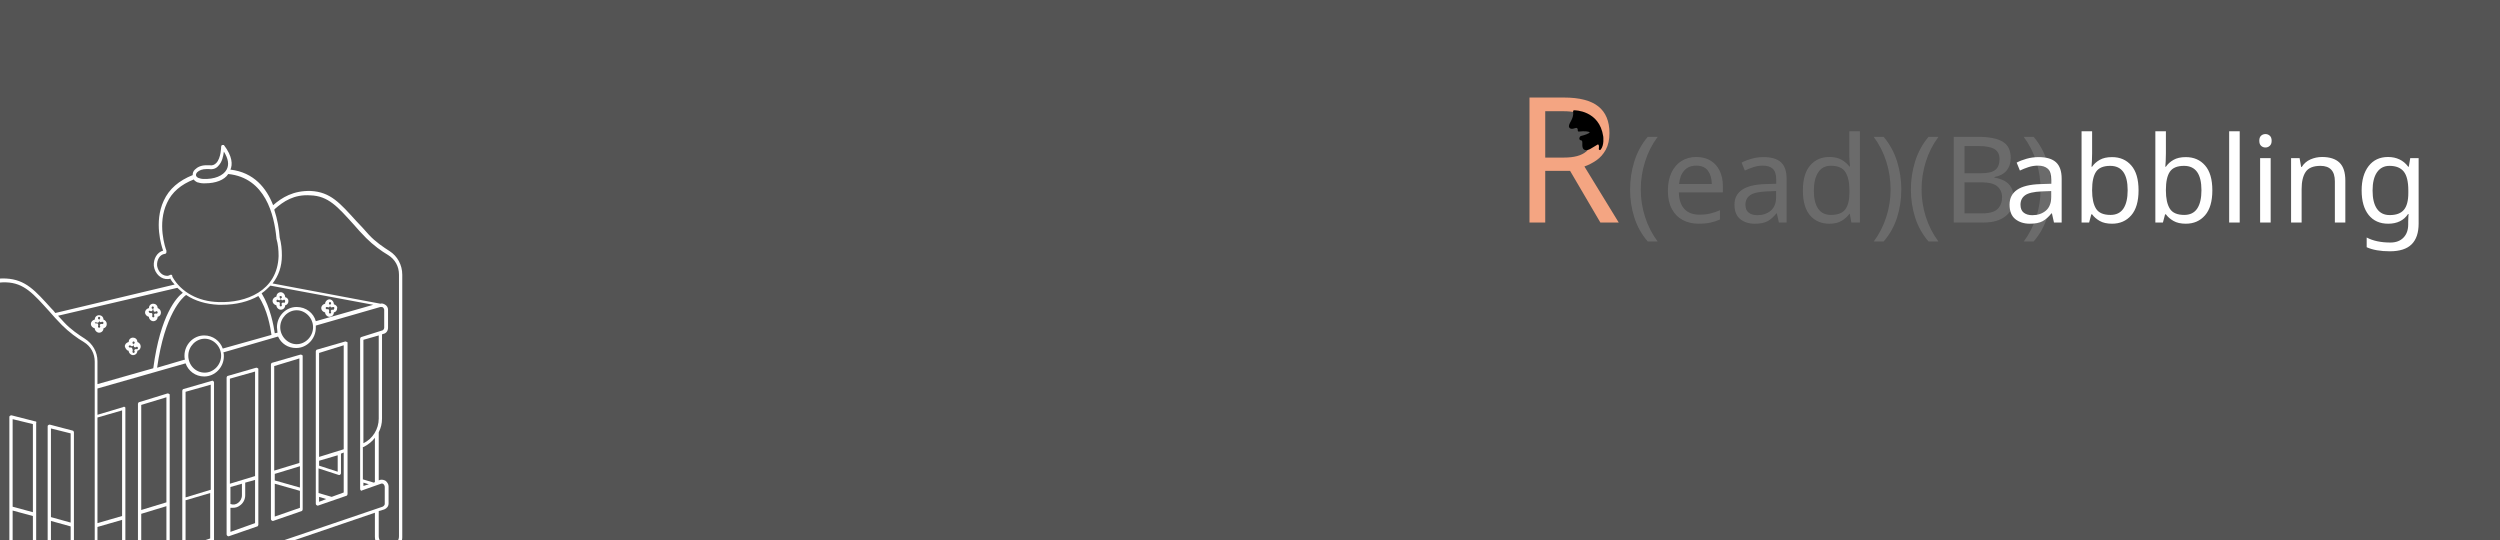
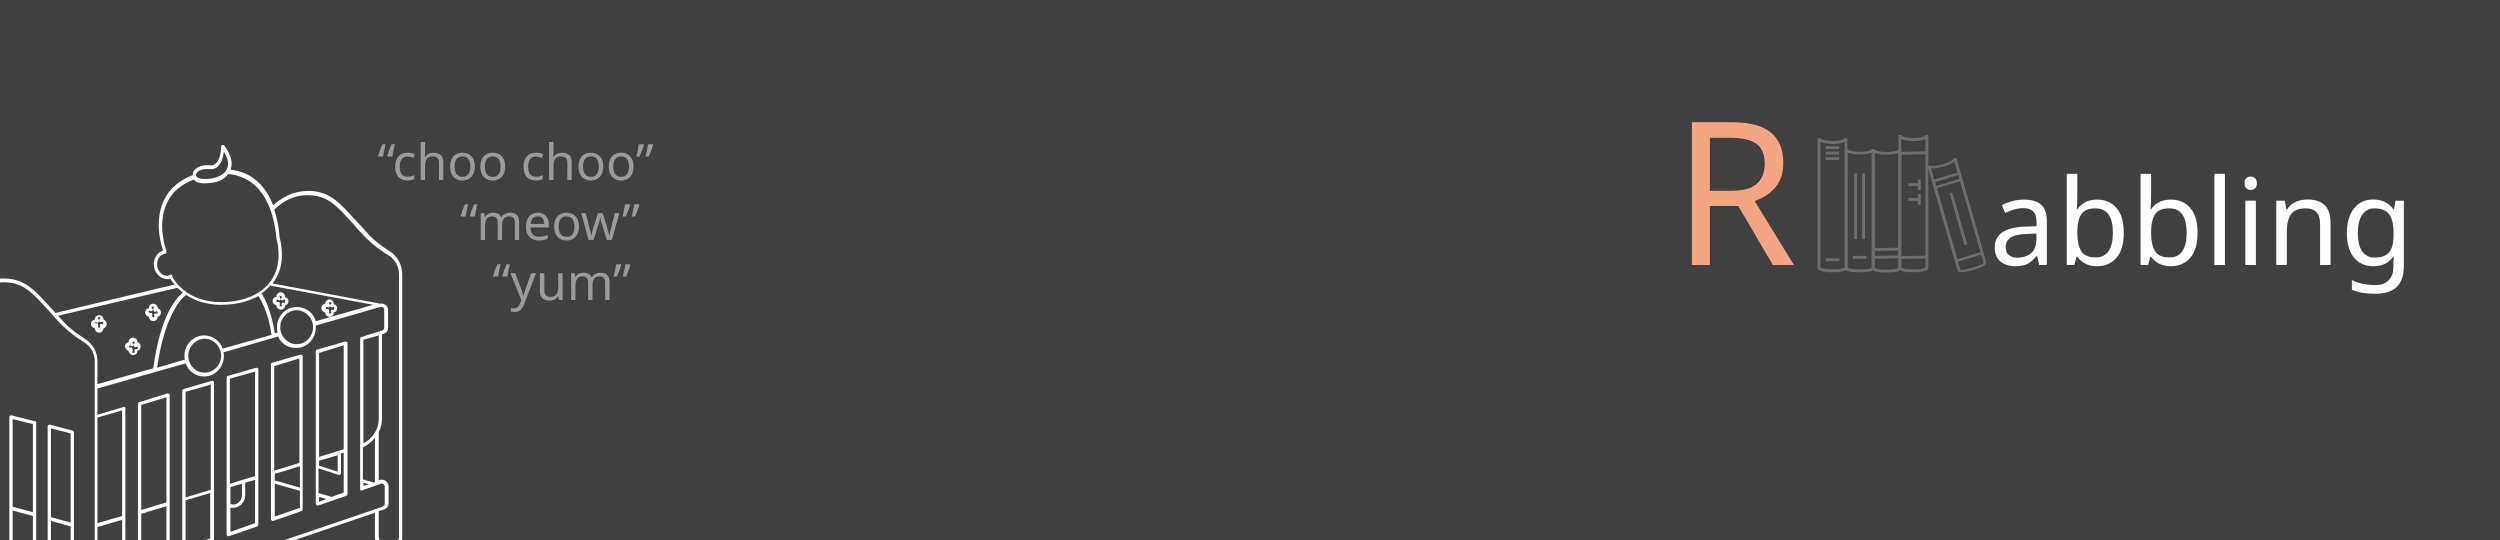
<svg xmlns="http://www.w3.org/2000/svg" xmlns:xlink="http://www.w3.org/1999/xlink" width="1000px" height="216px" viewBox="0 0 1000 216" version="1.1">
  <defs>
    <rect id="path-1" x="0" y="0" width="1000" height="216" />
  </defs>
  <g id="Page-1" stroke="none" stroke-width="1" fill="none" fill-rule="evenodd">
    <g id="rabbling">
      <mask id="mask-2" fill="white">
        <use xlink:href="#path-1" />
      </mask>
-       <use id="Rectangle" fill="#2D2D2D" opacity="0.799" xlink:href="#path-1" />
+       <use id="Rectangle" fill="#2D2D2D" opacity="0.895" xlink:href="#path-1" />
      <g id="stage1" mask="url(#mask-2)" fill-rule="nonzero" fill="#FFFFFF">
        <g transform="translate(-34, 58)" id="Shape">
          <path d="M189.871,42.464 C187.463,40.932 184.18,38.743 181.553,35.898 C179.802,33.928 178.051,31.958 176.519,30.426 C169.952,23.202 166.231,18.824 158.351,18.387 C151.347,18.168 146.75,21.013 143.248,24.078 C140.621,17.292 135.587,10.944 126.174,9.85 C127.05,7.88 127.05,4.597 123.548,0 C123.548,3.88824775e-15 123.11,3.88824775e-15 122.891,3.88824775e-15 C122.672,3.88824775e-15 122.453,0.438 122.453,0.657 C122.453,0.657 122.453,5.253 120.483,7.223 C119.827,7.88 118.951,8.318 117.857,8.099 C117.419,8.099 116.981,8.099 116.543,8.099 C114.573,8.099 113.041,8.756 111.947,9.85 C111.29,10.507 111.071,11.163 111.071,12.039 C105.599,14.228 101.659,17.511 99.47,22.327 C95.53,30.863 98.594,40.494 99.251,42.246 C96.843,42.902 95.311,45.529 95.53,48.374 C95.968,51.658 98.594,53.847 101.221,53.628 C101.44,53.628 101.878,53.628 102.097,53.409 C102.534,54.284 103.191,55.16 103.848,55.817 L56.13,67.199 C55.692,66.542 55.036,65.886 54.598,65.448 C48.031,58.224 44.31,53.847 36.43,53.409 C28.112,52.971 23.297,57.349 19.357,60.851 C18.043,61.946 16.949,63.04 15.854,63.697 C13.009,65.667 8.85,67.418 6.004,68.512 C2.502,69.826 0.094,73.328 0.094,77.049 L0.094,175.111 C0.094,177.3 1.408,179.051 3.378,179.927 C4.034,180.146 4.472,180.146 5.129,180.146 C7.974,180.146 10.163,177.957 10.163,175.111 L10.163,167.012 L62.259,182.334 L62.259,191.528 C62.259,193.717 63.572,195.687 65.761,196.562 C66.418,196.781 67.074,197 67.731,197 C67.731,197 67.731,197 67.731,197 C69.044,197 70.577,196.343 71.452,195.468 C72.547,194.373 72.984,193.06 72.984,191.528 L72.984,184.961 L183.961,147.093 L183.961,156.724 C183.961,158.913 185.274,160.883 187.463,161.759 C188.12,161.978 188.777,162.197 189.433,162.197 C190.528,162.197 191.622,161.978 192.498,161.321 C194.03,160.227 194.906,158.694 194.906,156.943 L194.906,51.877 C194.906,47.937 192.936,44.434 189.871,42.464 Z M112.822,10.944 C113.698,10.069 115.011,9.631 116.543,9.631 C116.981,9.631 117.2,9.631 117.638,9.631 C119.17,9.85 120.483,9.412 121.359,8.318 C122.891,6.786 123.329,4.378 123.548,2.627 C125.299,5.472 125.737,7.88 124.642,9.85 C123.329,12.258 119.827,13.79 115.23,13.571 C114.573,13.571 113.917,13.352 113.26,13.133 C112.822,12.914 112.384,12.477 112.384,12.039 C112.384,11.601 112.603,11.163 112.822,10.944 Z M102.316,51.877 C101.878,52.096 101.659,52.096 101.221,52.314 C99.032,52.533 97.281,50.782 96.843,48.374 C96.624,45.967 97.938,43.778 99.908,43.559 C100.346,43.559 100.564,43.121 100.564,42.902 C100.564,42.902 100.564,42.683 100.564,42.683 L100.564,42.464 C100.564,42.464 100.564,42.246 100.564,42.246 C100.127,41.151 96.843,31.52 100.783,23.202 C102.753,18.824 106.474,15.76 111.509,13.79 C111.728,14.228 112.384,14.666 112.822,14.884 C113.698,15.103 114.354,15.322 115.23,15.322 C115.449,15.322 115.887,15.322 116.106,15.322 C120.264,15.322 123.767,14.009 125.299,11.601 C140.183,13.133 143.686,28.018 144.561,37.211 C144.561,37.211 144.561,37.43 144.561,37.43 C145.218,39.619 145.437,42.027 145.437,44.434 C144.999,58.443 132.303,63.259 121.359,62.821 C113.26,62.602 106.474,58.881 102.972,52.752 C102.972,51.877 102.534,51.877 102.316,51.877 Z M152.66,64.791 C148.282,64.791 144.78,68.512 144.78,72.89 C144.78,73.547 144.999,74.422 144.999,75.079 L143.904,75.298 C143.467,72.233 142.153,65.01 138.651,59.319 C139.964,58.443 141.059,57.349 142.153,56.254 L183.304,63.916 L160.321,70.482 C159.446,67.199 156.381,64.791 152.66,64.791 Z M159.227,72.89 C159.227,76.611 156.162,79.676 152.66,79.676 C149.158,79.676 146.093,76.611 146.093,72.89 C146.093,69.169 149.158,66.104 152.66,66.104 C156.162,66.104 159.227,69.169 159.227,72.89 Z M115.668,76.173 C111.29,76.173 107.788,79.894 107.788,84.272 C107.788,84.71 107.788,85.367 108.007,85.804 L96.843,89.088 C99.908,67.418 106.912,61.07 108.444,59.976 C111.947,62.383 116.543,63.697 121.359,63.916 C121.797,63.916 122.234,63.916 122.672,63.916 C128.582,63.916 133.398,62.602 137.338,60.413 C141.059,65.886 142.153,73.109 142.591,75.954 L123.11,81.427 C122.016,78.362 119.17,76.173 115.668,76.173 Z M122.453,84.272 C122.453,87.993 119.389,91.058 115.887,91.058 C112.166,91.058 109.32,87.993 109.32,84.272 C109.32,80.551 112.384,77.487 115.887,77.487 C119.389,77.487 122.453,80.551 122.453,84.272 Z M104.942,57.13 C105.599,57.787 106.474,58.443 107.131,59.1 C104.723,60.851 98.157,67.856 95.311,89.307 L72.984,95.654 L72.984,86.461 C72.984,82.74 71.014,79.457 67.95,77.487 C65.542,75.954 62.259,73.766 59.632,70.92 C58.757,70.044 58.1,69.169 57.224,68.293 L104.942,57.13 Z M72.984,152.784 L82.834,149.939 L82.834,169.639 L72.984,172.922 L72.984,152.784 Z M82.834,148.407 C82.834,148.407 82.834,148.407 82.834,148.407 L72.984,151.252 L72.984,109.007 L82.834,106.161 L82.834,148.407 Z M71.671,191.528 C71.671,192.622 71.233,193.717 70.358,194.373 C69.701,195.03 68.607,195.468 67.512,195.468 C67.512,195.468 67.512,195.468 67.512,195.468 C67.074,195.468 66.637,195.468 65.98,195.249 C64.448,194.592 63.353,193.06 63.353,191.528 L63.353,181.678 C63.353,181.459 63.134,181.021 62.916,181.021 L9.726,165.48 C9.726,165.48 9.507,165.48 9.507,165.48 C9.288,165.48 9.288,165.48 9.069,165.699 C8.85,165.918 8.85,165.918 8.85,166.137 L8.85,175.111 C8.85,177.081 7.099,178.832 5.129,178.832 C4.691,178.832 4.253,178.832 3.816,178.613 C2.283,178.176 1.408,176.643 1.408,175.111 L1.408,77.268 C1.408,73.984 3.378,71.139 6.442,70.044 C9.507,68.95 13.666,67.199 16.73,65.229 C18.043,64.353 19.138,63.259 20.451,62.164 C24.391,58.662 28.769,54.722 36.43,54.941 C43.653,55.16 47.374,59.538 53.722,66.542 C55.254,68.293 56.787,70.044 58.757,72.014 C61.602,74.86 64.886,77.268 67.512,78.8 C70.358,80.551 71.89,83.397 71.89,86.68 L71.89,191.528 L71.671,191.528 Z M72.984,174.236 L83.71,170.514 C83.929,170.514 84.148,170.077 84.148,169.858 L84.148,105.286 C84.148,105.067 84.148,104.848 83.929,104.848 C83.71,104.629 83.491,104.629 83.272,104.848 L72.984,107.912 L72.984,97.406 L108.226,87.337 C109.32,90.401 112.166,92.59 115.668,92.59 C120.046,92.59 123.548,88.869 123.548,84.491 C123.548,84.053 123.548,83.397 123.329,82.959 L145.218,76.611 C146.531,79.457 149.158,81.208 152.441,81.208 C156.819,81.208 160.321,77.487 160.321,73.109 C160.321,72.89 160.321,72.452 160.321,72.233 L186.15,64.791 C186.588,64.791 187.026,64.791 187.244,65.01 C187.463,65.229 187.682,65.667 187.682,65.886 L187.682,73.109 C187.682,73.547 187.244,74.203 186.807,74.203 L178.489,76.83 C178.27,76.83 178.051,77.268 178.051,77.487 L178.051,137.462 C178.051,137.681 178.051,137.9 178.27,138.119 C178.489,138.338 178.708,138.338 178.927,138.119 L186.369,135.492 C186.807,135.273 187.244,135.492 187.463,135.711 C187.682,135.93 187.901,136.368 187.901,136.806 L187.901,143.591 C187.901,144.029 187.463,144.467 187.026,144.686 L72.984,183.429 L72.984,174.236 Z M179.364,135.054 L181.553,135.711 L179.364,136.368 L179.364,135.054 Z M183.523,135.054 L179.146,133.741 L179.146,120.827 C179.146,120.827 179.364,120.827 179.364,120.827 C181.116,119.951 182.867,118.638 183.961,117.106 L183.961,134.836 L183.523,135.054 Z M185.493,109.444 C185.493,113.603 183.086,117.543 179.364,119.294 L179.364,77.924 L185.493,76.173 L185.493,109.444 Z M193.592,156.506 C193.592,157.819 192.936,159.132 191.841,159.789 C190.747,160.446 189.433,160.664 188.12,160.227 C186.588,159.57 185.493,158.038 185.493,156.506 L185.493,146.656 C185.493,146.656 185.493,146.437 185.493,146.437 L187.682,145.78 C188.777,145.342 189.433,144.467 189.433,143.372 L189.433,136.587 C189.433,135.711 188.996,135.054 188.339,134.398 C187.682,133.96 186.807,133.741 185.931,133.96 L185.493,134.179 L185.493,114.917 C186.369,113.166 186.807,111.414 186.807,109.444 L186.807,75.736 C186.807,75.736 186.807,75.736 186.807,75.736 L187.463,75.517 C188.558,75.298 189.214,74.203 189.214,73.109 L189.214,65.886 C189.214,65.01 188.777,64.353 188.12,63.916 C187.463,63.478 186.807,63.259 186.15,63.478 L143.029,55.379 C145.437,52.314 146.75,48.593 146.75,44.216 C146.75,41.808 146.531,39.4 145.874,36.992 C145.656,33.709 144.999,29.769 143.686,25.829 C143.686,25.829 143.904,25.829 143.904,25.61 C147.407,22.546 151.566,19.7 158.132,20.138 C165.356,20.357 169.077,24.734 175.424,31.739 C176.957,33.49 178.489,35.241 180.459,37.211 C183.304,40.057 186.588,42.464 189.214,43.997 C192.06,45.748 193.592,48.593 193.592,51.877 L193.592,156.506 L193.592,156.506 Z" />
          <path d="M172.141,78.581 L160.759,81.864 C160.54,81.864 160.321,82.302 160.321,82.521 L160.321,143.372 C160.321,143.591 160.321,143.81 160.54,144.029 C160.759,144.029 160.759,144.248 160.978,144.248 C160.978,144.248 161.197,144.248 161.197,144.248 L172.579,140.308 C172.798,140.308 173.017,139.87 173.017,139.651 L173.017,79.238 C173.017,79.019 173.017,78.8 172.798,78.8 C172.36,78.581 172.141,78.581 172.141,78.581 Z M171.484,80.113 L171.484,121.702 L161.634,124.767 L161.634,83.178 L171.484,80.113 Z M161.634,126.299 L169.077,124.11 L169.077,130.677 L161.634,128.269 L161.634,126.299 Z M161.634,140.746 L164.48,141.621 L161.634,142.716 L161.634,140.746 Z M166.669,140.746 L161.416,139.213 L161.416,129.363 L169.514,131.99 C169.514,131.99 169.733,131.99 169.733,131.99 C169.952,131.99 169.952,131.99 170.171,131.771 C170.39,131.552 170.39,131.333 170.39,131.333 L170.39,123.453 L171.484,123.016 L171.484,138.994 L166.669,140.746 Z" />
          <path d="M136.462,89.088 L125.08,92.371 C124.861,92.371 124.642,92.809 124.642,93.028 L124.642,155.63 C124.642,155.849 124.642,156.068 124.861,156.287 C125.08,156.287 125.08,156.506 125.299,156.506 C125.299,156.506 125.518,156.506 125.518,156.506 L136.9,152.566 C137.119,152.566 137.338,152.128 137.338,151.909 L137.338,89.744 C137.338,89.526 137.338,89.307 137.119,89.307 C136.9,89.088 136.681,89.088 136.462,89.088 Z M136.024,90.62 L136.024,132.428 L125.956,135.492 L125.956,93.466 L136.024,90.62 Z M126.174,136.806 C126.174,136.806 126.174,136.806 126.174,136.806 L130.771,135.492 L130.771,140.089 C130.771,141.402 130.114,142.497 129.239,143.153 C128.363,143.81 127.269,144.029 126.174,143.591 L126.174,136.806 Z M126.174,154.754 L126.174,145.123 C126.393,145.123 126.831,145.123 127.05,145.123 C128.144,145.123 129.02,144.904 129.896,144.248 C131.209,143.372 132.084,141.84 132.084,140.089 L132.084,135.054 L136.024,133.96 L136.024,151.252 L126.174,154.754 Z" />
          <path d="M118.732,94.341 L107.35,97.624 C107.131,97.624 106.912,98.062 106.912,98.281 L106.912,161.759 C106.912,161.978 106.912,162.197 107.131,162.416 C107.35,162.416 107.35,162.634 107.569,162.634 C107.569,162.634 107.788,162.634 107.788,162.634 L119.17,158.694 C119.389,158.694 119.608,158.257 119.608,158.038 L119.608,94.998 C119.608,94.779 119.608,94.56 119.389,94.56 C119.17,94.341 118.951,94.122 118.732,94.341 Z M118.294,95.873 L118.294,137.9 C118.294,137.9 118.294,137.9 118.294,137.9 L108.226,140.964 L108.226,98.719 L118.294,95.873 Z M108.226,160.664 L108.226,142.059 C108.226,142.059 108.226,142.059 108.226,142.059 C108.226,142.059 108.444,142.059 108.444,142.059 L118.076,139.213 L118.076,157.381 L108.226,160.664 Z" />
          <path d="M154.192,83.834 L142.81,87.118 C142.591,87.118 142.372,87.556 142.372,87.774 L142.372,149.501 C142.372,149.72 142.372,149.939 142.591,150.158 C142.81,150.158 142.81,150.377 143.029,150.377 C143.029,150.377 143.248,150.377 143.248,150.377 L154.63,146.437 C154.849,146.437 155.068,145.999 155.068,145.78 L155.068,84.491 C155.068,84.272 155.068,84.053 154.849,84.053 C154.63,83.834 154.411,83.834 154.192,83.834 Z M143.904,131.552 C143.904,131.552 143.904,131.552 143.904,131.552 L153.973,128.488 L153.973,137.024 L143.904,134.179 L143.904,131.552 Z M153.754,85.367 L153.754,127.174 L143.686,130.239 L143.686,88.431 L153.754,85.367 Z M143.904,148.626 L143.904,135.492 L153.973,138.338 L153.973,145.123 L143.904,148.626 Z" />
          <path d="M101.002,99.376 L89.62,102.878 C89.401,102.878 89.182,103.316 89.182,103.534 L89.182,167.888 C89.182,168.107 89.182,168.326 89.401,168.544 C89.62,168.544 89.62,168.763 89.839,168.763 C89.839,168.763 90.058,168.763 90.058,168.763 L101.44,164.823 C101.659,164.823 101.878,164.386 101.878,164.167 L101.878,100.032 C101.878,99.813 101.878,99.594 101.659,99.594 C101.44,99.376 101.221,99.376 101.002,99.376 Z M100.564,100.908 L100.564,142.934 L90.496,145.999 L90.496,103.972 L100.564,100.908 Z M90.496,166.793 L90.496,147.531 L100.564,144.467 L100.564,163.291 L90.496,166.793 Z" />
          <path d="M48.031,110.539 L38.619,108.131 C38.4,108.131 38.181,108.131 37.962,108.35 C37.743,108.569 37.743,108.569 37.743,108.788 L37.743,163.51 C37.743,163.729 37.962,164.167 38.181,164.167 L47.593,167.012 C47.593,167.012 47.812,167.012 47.812,167.012 C48.031,167.012 48.031,167.012 48.25,166.793 C48.469,166.574 48.469,166.574 48.469,166.356 L48.469,111.196 C48.688,110.758 48.469,110.539 48.031,110.539 Z M47.156,111.633 L47.156,146.874 L39.057,144.686 C39.057,144.686 39.057,144.686 39.057,144.686 L39.057,109.663 L47.156,111.633 Z M39.057,163.072 L39.057,146.218 L47.156,148.407 L47.156,165.48 L39.057,163.072 Z" />
          <path d="M63.134,114.26 L53.941,111.852 C53.722,111.852 53.503,111.852 53.284,112.071 C53.066,112.29 53.066,112.29 53.066,112.509 L53.066,168.107 C53.066,168.326 53.284,168.763 53.503,168.763 L62.697,171.609 C62.697,171.609 62.916,171.609 62.916,171.609 C63.134,171.609 63.134,171.609 63.353,171.39 C63.572,171.171 63.572,171.171 63.572,170.952 L63.572,114.917 C63.572,114.698 63.353,114.26 63.134,114.26 Z M62.259,115.354 L62.259,151.033 L54.379,148.844 L54.379,113.384 L62.259,115.354 Z M54.379,167.669 L54.379,150.377 L62.259,152.566 L62.259,170.296 L54.379,167.669 Z" />
          <path d="M71.89,73.328 C71.89,74.203 72.766,75.079 73.641,75.079 C74.517,75.079 75.392,74.422 75.392,73.328 C76.268,73.109 76.706,72.452 76.706,71.577 C76.706,70.701 76.049,70.044 75.392,69.826 C75.392,69.826 75.392,69.826 75.392,69.826 C75.392,68.731 74.517,68.074 73.641,68.074 C72.547,68.074 71.89,68.95 71.89,69.826 C71.89,69.826 71.89,69.826 71.89,69.826 C71.014,70.044 70.358,70.701 70.358,71.577 C70.358,72.452 71.014,73.109 71.89,73.328 Z M72.328,70.92 C72.547,70.92 72.547,70.92 72.547,70.92 C72.766,71.139 73.203,71.139 73.422,70.92 C73.641,70.701 73.641,70.701 73.641,70.263 C73.641,70.044 73.641,69.826 73.422,69.607 C73.203,69.607 73.203,69.388 73.203,69.169 C73.203,68.95 73.422,68.731 73.641,68.731 C73.86,68.731 74.079,68.95 74.079,69.169 C74.079,69.388 74.079,69.388 73.86,69.607 C73.641,69.826 73.641,70.044 73.641,70.044 C73.641,70.263 73.641,70.482 73.86,70.701 C74.079,70.92 74.517,70.92 74.736,70.701 C74.736,70.701 74.954,70.701 74.954,70.701 C75.173,70.701 75.392,70.92 75.392,71.139 C75.392,71.358 75.173,71.796 74.736,71.577 C74.517,71.577 74.079,71.577 74.079,71.796 C73.86,72.014 73.86,72.233 74.079,72.452 C74.079,72.452 74.079,72.671 74.079,72.671 C74.079,72.89 73.86,73.109 73.641,73.109 C73.422,73.109 73.203,72.89 73.203,72.671 C73.203,72.671 73.203,72.452 73.203,72.452 C73.422,72.233 73.203,71.796 73.203,71.577 C72.984,71.358 72.984,71.358 72.766,71.358 C72.766,71.358 72.547,71.358 72.547,71.358 C72.328,71.577 71.89,71.139 71.89,70.92 C71.89,71.139 71.89,70.92 72.328,70.92 Z" />
          <path d="M85.461,82.302 C85.461,83.178 86.337,84.053 87.212,84.053 C88.088,84.053 88.963,83.397 88.963,82.302 C89.839,82.083 90.277,81.427 90.277,80.551 C90.277,79.676 89.62,79.019 88.963,78.8 C88.963,78.8 88.963,78.8 88.963,78.8 C88.963,77.706 88.088,77.049 87.212,77.049 C86.118,77.049 85.461,77.924 85.461,78.8 C85.461,78.8 85.461,78.8 85.461,78.8 C84.586,79.019 83.929,79.676 83.929,80.551 C84.148,81.427 84.804,82.302 85.461,82.302 Z M86.337,80.332 C86.556,80.551 86.993,80.551 87.212,80.332 C87.431,80.113 87.431,79.894 87.431,79.894 C87.431,79.676 87.431,79.457 87.212,79.457 C86.993,79.457 86.993,79.238 86.993,79.019 C86.993,78.8 87.212,78.581 87.431,78.581 C87.65,78.581 87.869,78.8 87.869,79.019 C87.869,79.238 87.869,79.238 87.65,79.457 C87.431,79.676 87.431,79.894 87.431,80.113 C87.431,80.332 87.65,80.551 87.65,80.77 C87.869,80.989 88.307,80.989 88.526,80.77 C88.744,80.551 89.182,80.77 89.182,81.208 C89.182,81.427 88.963,81.864 88.526,81.646 C88.307,81.646 87.869,81.646 87.869,81.864 C87.65,82.083 87.65,82.302 87.869,82.521 C87.869,82.521 87.869,82.74 87.869,82.74 C87.869,82.959 87.65,83.178 87.431,83.178 C87.212,83.178 86.993,82.959 86.993,82.74 C86.993,82.74 86.993,82.521 86.993,82.521 C87.212,82.302 86.993,81.864 86.993,81.646 C86.774,80.989 86.556,80.989 86.337,80.989 C86.337,80.989 86.118,80.989 86.118,80.989 C85.899,81.208 85.461,80.77 85.461,80.551 C85.461,80.332 85.899,79.894 86.337,80.332 Z" />
          <path d="M93.56,68.731 C93.56,69.607 94.436,70.482 95.311,70.482 C96.187,70.482 97.062,69.826 97.062,68.731 C97.938,68.512 98.376,67.856 98.376,66.98 C98.376,66.104 97.719,65.448 97.062,65.229 C97.062,65.229 97.062,65.229 97.062,65.229 C97.062,64.134 96.187,63.478 95.311,63.478 C94.217,63.478 93.56,64.353 93.56,65.229 C93.56,65.229 93.56,65.229 93.56,65.229 C92.684,65.448 92.028,66.104 92.028,66.98 C92.028,67.856 92.684,68.512 93.56,68.731 Z M93.779,66.323 C93.998,66.323 93.998,66.323 93.998,66.323 C94.217,66.542 94.654,66.542 94.873,66.323 C95.092,66.104 95.092,65.886 95.092,65.886 C95.092,65.667 95.092,65.448 94.873,65.448 C94.654,65.448 94.654,65.229 94.654,65.01 C94.654,64.791 94.873,64.572 95.092,64.572 C95.311,64.572 95.53,64.791 95.53,65.01 C95.53,65.229 95.53,65.229 95.311,65.448 C95.311,65.448 95.311,65.667 95.311,65.886 C95.311,66.104 95.53,66.323 95.53,66.542 C95.749,66.761 96.187,66.761 96.406,66.542 C96.624,66.323 97.062,66.542 97.062,66.98 C97.062,67.199 96.843,67.637 96.406,67.418 C96.187,67.418 95.749,67.418 95.749,67.637 C95.53,67.856 95.53,68.074 95.749,68.293 C95.749,68.293 95.749,68.512 95.749,68.512 C95.749,68.731 95.53,68.95 95.311,68.95 C95.092,68.95 94.873,68.731 94.873,68.512 C94.873,68.512 94.873,68.293 94.873,68.293 C95.092,68.074 94.873,67.637 94.873,67.418 C94.654,67.199 94.654,67.199 94.436,67.199 C94.436,67.199 94.217,67.199 94.217,67.199 C93.998,67.418 93.56,66.98 93.56,66.761 C93.341,66.542 93.56,66.323 93.779,66.323 Z" />
          <path d="M148.063,60.851 C148.063,60.851 148.063,60.851 148.063,60.851 C148.063,59.757 147.188,58.881 146.312,58.881 C145.218,58.881 144.561,59.757 144.561,60.632 C144.561,60.632 144.561,60.632 144.561,60.632 C143.686,60.851 143.029,61.508 143.029,62.383 C143.029,63.259 143.686,63.916 144.561,64.134 C144.561,65.01 145.437,65.886 146.312,65.886 C147.188,65.886 148.063,65.229 148.063,64.134 C148.939,63.916 149.377,63.259 149.377,62.383 C149.377,61.727 148.939,61.07 148.063,60.851 Z M146.312,60.413 C146.531,60.413 146.75,60.632 146.75,60.851 C146.75,61.07 146.75,61.07 146.531,61.289 C146.312,61.289 146.312,61.508 146.312,61.727 C146.312,61.508 146.093,61.508 146.093,61.289 C145.874,61.289 145.874,61.07 145.874,60.851 C145.656,60.632 145.874,60.413 146.312,60.413 Z M147.407,63.04 C147.188,63.04 146.75,63.04 146.75,63.259 C146.531,63.478 146.531,63.697 146.75,63.916 C146.75,63.916 146.75,64.134 146.75,64.134 C146.75,64.353 146.531,64.572 146.312,64.572 C146.093,64.572 145.874,64.353 145.874,64.134 C145.874,64.134 145.874,63.916 145.874,63.916 C146.093,63.697 145.874,63.259 145.874,63.04 C145.656,62.821 145.656,62.821 145.437,62.821 C145.437,62.821 145.218,62.821 145.218,62.821 C144.999,63.04 144.561,62.602 144.561,62.383 C144.561,61.946 144.999,61.727 145.218,61.946 C145.437,62.164 145.874,62.164 146.093,61.946 C146.312,61.946 146.312,61.727 146.312,61.508 C146.312,61.727 146.531,61.727 146.531,61.946 C146.75,62.164 147.188,62.164 147.407,61.946 C147.626,61.727 148.063,61.946 148.063,62.383 C148.063,63.04 147.844,63.259 147.407,63.04 Z" />
          <path d="M167.544,63.697 C167.544,63.697 167.544,63.697 167.544,63.697 C167.544,62.602 166.669,61.727 165.793,61.727 C164.918,61.727 164.042,62.602 164.042,63.478 C164.042,63.478 164.042,63.478 164.042,63.478 C163.167,63.697 162.51,64.353 162.51,65.229 C162.51,66.104 163.167,66.761 164.042,66.98 C164.042,67.856 164.918,68.731 165.793,68.731 C166.669,68.731 167.544,68.074 167.544,66.98 C168.42,66.761 168.858,66.104 168.858,65.229 C169.077,64.791 168.42,63.916 167.544,63.697 Z M167.107,65.886 C166.888,65.886 166.45,65.886 166.45,66.104 C166.231,66.323 166.231,66.542 166.45,66.761 C166.45,66.761 166.45,66.98 166.45,66.98 C166.45,67.199 166.231,67.418 166.012,67.418 C165.793,67.418 165.574,67.199 165.574,66.98 C165.574,66.98 165.574,66.761 165.574,66.761 C165.793,66.542 165.574,66.104 165.574,65.886 C165.356,65.667 165.356,65.667 165.137,65.667 C165.137,65.667 164.918,65.667 164.918,65.667 C164.699,65.886 164.261,65.448 164.261,65.229 C164.261,65.01 164.48,64.791 164.699,64.791 C164.918,64.791 164.918,64.791 164.918,64.791 C165.137,65.01 165.574,65.01 165.793,64.791 C166.012,64.572 166.012,64.353 166.012,64.353 C166.012,64.134 166.012,63.916 165.793,63.697 C165.574,63.697 165.574,63.478 165.574,63.259 C165.574,63.04 165.793,62.821 166.012,62.821 C166.231,62.821 166.45,63.04 166.45,63.259 C166.45,63.478 166.45,63.478 166.231,63.697 C166.012,63.916 166.012,63.916 166.012,64.134 C166.012,64.353 166.012,64.572 166.231,64.791 C166.45,65.01 166.888,65.01 167.107,64.791 C167.107,64.791 167.326,64.791 167.326,64.791 C167.544,64.791 167.763,65.01 167.763,65.229 C167.544,65.886 167.326,66.104 167.107,65.886 Z" />
        </g>
      </g>
-       <g mask="url(#mask-2)">
-         <g transform="translate(605, 19)">
-           <text id="R(ead)(B)abbling" fill="none" font-family="CrimsonText-Regular, Crimson Text" font-size="70" font-weight="normal">
-             <tspan x="0" y="70" fill="#F4A582">R</tspan>
-             <tspan x="45.117" y="70" font-size="48" fill="#9B9B9B" fill-opacity="0.329">(ead)(B)</tspan>
-             <tspan x="196.617" y="70" font-family="Unkempt" font-size="48" fill="#FFFFFF">abbling</tspan>
-           </text>
-           <path d="M27.069,24.122 C26.941,24.097 26.813,24.122 26.711,24.173 C26.608,24.25 26.531,24.353 26.531,24.481 C26.301,26.147 25.353,27.172 24.84,27.71 C24.738,27.812 24.661,27.915 24.609,27.966 C24.533,28.069 24.404,28.171 24.276,28.299 C23.764,28.837 23.046,29.555 23.328,30.298 C23.661,31.118 24.584,31.118 25.25,31.092 C25.506,31.092 25.763,31.092 25.916,31.118 C26.121,31.169 26.224,31.272 26.301,31.426 C26.403,31.682 26.326,32.066 26.249,32.22 C26.198,32.348 26.198,32.476 26.249,32.604 C26.301,32.732 26.429,32.809 26.557,32.835 C28.812,33.194 30.452,33.886 30.606,34.347 C30.375,34.654 28.581,34.859 26.788,34.757 C26.685,34.757 26.608,34.783 26.531,34.834 C26.429,34.911 25.891,35.269 25.916,35.782 C25.916,35.987 26.019,36.269 26.454,36.474 C26.659,36.576 26.864,36.679 26.634,37.525 C26.608,37.653 26.557,37.806 26.506,37.96 C26.275,38.729 25.993,39.651 26.531,40.318 C26.916,40.779 27.633,40.958 28.684,40.83 C28.71,40.83 28.735,40.83 28.761,40.83 L32.425,39.856 C32.477,39.882 32.553,39.933 32.605,40.01 C32.682,40.138 32.81,40.574 32.297,41.65 C32.22,41.83 32.246,42.035 32.4,42.163 C32.477,42.24 32.579,42.265 32.682,42.265 C32.758,42.265 32.835,42.24 32.912,42.188 C34.834,40.907 35.347,37.525 35.372,37.371 C36.782,26.813 27.172,24.148 27.069,24.122 Z" id="Shape" fill="#000000" fill-rule="nonzero" transform="translate(29.38896, 33.18872) rotate(344) translate(-29.38896, -33.18872) " />
+       <g id="title_rabbling" mask="url(#mask-2)">
+         <g transform="translate(669, 26)">
+           <g id="title1" font-size="80" font-family="CrimsonText-Regular, Crimson Text" font-weight="normal">
+             <text id="R-abbling">
+               <tspan x="0" y="80" fill="#F4A582">R</tspan>
+               <tspan x="51.562" y="80" font-size="48" fill="#9B9B9B" fill-opacity="0.329">       </tspan>
+               <tspan x="126.703" y="80" font-family="Unkempt" font-size="48" fill="#FFFFFF">abbling</tspan>
+             </text>
+           </g>
+           <g id="book" transform="translate(58, 28)">
+             <path d="M6.063,54.918 C3.277,54.918 0,54.59 0,53.112 L0,1.231 L1.147,1.231 C1.147,1.642 2.786,2.381 5.981,2.381 C9.176,2.381 10.814,1.642 10.814,1.231 L11.961,1.231 L11.961,53.112 C12.043,54.59 8.766,54.918 6.063,54.918 Z M1.229,53.03 C1.557,53.358 3.277,53.687 6.063,53.687 C8.848,53.687 10.569,53.276 10.896,53.03 L10.896,2.791 C9.34,3.53 6.8,3.612 6.063,3.612 C5.407,3.612 2.786,3.53 1.229,2.791 L1.229,53.03 Z" id="Shape" fill="#6E6E6E" fill-rule="nonzero" />
+             <path d="M16.877,54.918 C12.863,54.918 10.896,54.343 10.896,53.276 L10.896,5.664 L12.043,5.664 C12.043,5.91 13.518,6.731 16.877,6.731 C20.236,6.731 21.711,5.993 21.711,5.664 L22.858,5.664 L22.858,53.276 C22.858,54.343 20.81,54.918 16.877,54.918 Z M12.043,53.112 C12.453,53.358 14.092,53.769 16.877,53.769 C19.663,53.769 21.301,53.44 21.711,53.112 L21.711,7.06 C20.236,7.716 17.86,7.799 16.877,7.799 C15.894,7.799 13.518,7.716 12.043,7.06 L12.043,53.112 L12.043,53.112 Z" id="Shape" fill="#6E6E6E" fill-rule="nonzero" />
+             <path d="M27.61,55 C23.677,55 21.711,54.425 21.711,53.358 L21.711,5.746 L22.858,5.746 C22.858,5.993 24.333,6.813 27.61,6.813 C30.887,6.813 32.361,6.075 32.361,5.746 L33.508,5.746 L33.508,53.358 C33.508,54.507 31.542,55 27.61,55 Z M22.858,53.194 C23.267,53.44 24.906,53.851 27.61,53.851 C30.313,53.851 31.952,53.522 32.361,53.194 L32.361,7.142 C30.887,7.799 28.511,7.881 27.61,7.881 C26.708,7.881 24.333,7.799 22.858,7.142 L22.858,53.194 Z" id="Shape" fill="#6E6E6E" fill-rule="nonzero" />
+             <path d="M38.342,54.918 C35.639,54.918 32.361,54.59 32.361,53.112 L32.361,0 L33.508,0 C33.508,0.493 35.311,1.231 38.342,1.231 C41.373,1.231 43.176,0.493 43.176,0 L44.323,0 L44.323,53.03 C44.323,54.59 41.128,54.918 38.342,54.918 Z M33.508,1.642 L33.508,53.112 C33.672,53.276 35.311,53.769 38.342,53.769 C41.21,53.769 42.848,53.358 43.176,53.03 L43.176,1.642 C42.029,2.216 40.145,2.463 38.342,2.463 C36.54,2.463 34.655,2.216 33.508,1.642 Z" id="Shape" fill="#6E6E6E" fill-rule="nonzero" />
+             <rect id="Rectangle-path" fill="#6E6E6E" fill-rule="nonzero" x="3.195" y="4.515" width="5.489" height="1.149" />
+             <rect id="Rectangle-path" fill="#6E6E6E" fill-rule="nonzero" x="3.195" y="6.649" width="5.489" height="1.149" />
+             <rect id="Rectangle-path" fill="#6E6E6E" fill-rule="nonzero" x="3.195" y="8.866" width="5.489" height="1.149" />
+             <rect id="Rectangle-path" fill="#6E6E6E" fill-rule="nonzero" x="3.277" y="49.336" width="5.489" height="1.149" />
+             <rect id="Rectangle-path" fill="#6E6E6E" fill-rule="nonzero" x="14.092" y="48.351" width="5.489" height="1.149" />
+             <rect id="Rectangle-path" fill="#6E6E6E" fill-rule="nonzero" x="14.665" y="15.351" width="1.147" height="26.269" />
+             <rect id="Rectangle-path" fill="#6E6E6E" fill-rule="nonzero" x="17.86" y="15.351" width="1.147" height="26.269" />
+             <rect id="Rectangle-path" fill="#6E6E6E" fill-rule="nonzero" transform="translate(27.69049, 48.84148) rotate(-1.063013) translate(-27.69049, -48.84148) " x="22.283" y="48.267" width="10.814" height="1.149" />
+             <rect id="Rectangle-path" fill="#6E6E6E" fill-rule="nonzero" transform="translate(27.69074, 45.72212) rotate(-1.063013) translate(-27.69074, -45.72212) " x="22.284" y="45.148" width="10.814" height="1.149" />
+             <rect id="Rectangle-path" fill="#6E6E6E" fill-rule="nonzero" transform="translate(38.34048, 48.9226) rotate(-1.007095) translate(-38.34048, -48.9226) " x="32.934" y="48.348" width="10.814" height="1.149" />
+             <rect id="Rectangle-path" fill="#6E6E6E" fill-rule="nonzero" transform="translate(38.33931, 7.222964) rotate(-1.007095) translate(-38.33931, -7.222964) " x="32.932" y="6.648" width="10.814" height="1.149" />
+             <g id="Group" transform="translate(43.42169, 9.029851)" fill-rule="nonzero" fill="#6E6E6E">
+               <path d="M10.978,0.41 C11.06,0.821 9.504,1.888 6.636,2.709 C3.769,3.53 1.802,3.448 1.72,3.119 L0.573,3.448 L12.617,45.231 C12.945,46.381 16.14,45.724 18.761,44.985 C21.383,44.246 24.496,43.097 24.087,41.866 L12.125,0.082 L10.978,0.41 Z M21.793,37.843 L12.535,40.634 L4.342,12.231 L13.6,9.44 L21.793,37.843 Z M13.354,8.537 L4.096,11.328 L3.687,9.769 L12.945,6.978 L13.354,8.537 Z M6.882,3.612 C8.602,3.119 10.323,2.381 11.306,1.642 L12.535,5.993 L3.277,8.784 L1.966,4.269 C3.359,4.433 5.161,4.104 6.882,3.612 Z M18.516,44.082 C15.648,44.903 13.928,44.985 13.764,44.903 L12.781,41.619 L22.039,38.828 L23.022,42.194 C22.776,42.44 21.301,43.261 18.516,44.082 Z" id="Shape" />
+               <rect id="Rectangle-path" transform="translate(12.93776, 24.47805) rotate(-16.05715) translate(-12.93776, -24.47805) " x="12.364" y="13.724" width="1.147" height="21.508" />
+             </g>
+             <rect id="Rectangle-path" fill="#6E6E6E" fill-rule="nonzero" x="40.145" y="23.642" width="1.147" height="4.351" />
+             <rect id="Rectangle-path" fill="#6E6E6E" fill-rule="nonzero" x="36.376" y="25.201" width="4.342" height="1.149" />
+             <rect id="Rectangle-path" fill="#6E6E6E" fill-rule="nonzero" x="40.145" y="17.731" width="1.147" height="4.351" />
+             <rect id="Rectangle-path" fill="#6E6E6E" fill-rule="nonzero" x="36.376" y="19.291" width="4.342" height="1.149" />
+           </g>
        </g>
      </g>
+       <text id="“choo-choo”" mask="url(#mask-2)" font-family="Unkempt" font-size="20" font-weight="normal" fill="#9B9B9B">
+         <tspan x="151" y="72">“choo choo”</tspan>
+       </text>
+       <text id="“meow”" mask="url(#mask-2)" font-family="Unkempt" font-size="20" font-weight="normal" fill="#9B9B9B">
+         <tspan x="184" y="96">“meow”</tspan>
+       </text>
+       <text id="“yum”" mask="url(#mask-2)" font-family="Unkempt" font-size="20" font-weight="normal" fill="#9B9B9B">
+         <tspan x="197" y="120">“yum”</tspan>
+       </text>
    </g>
  </g>
</svg>
